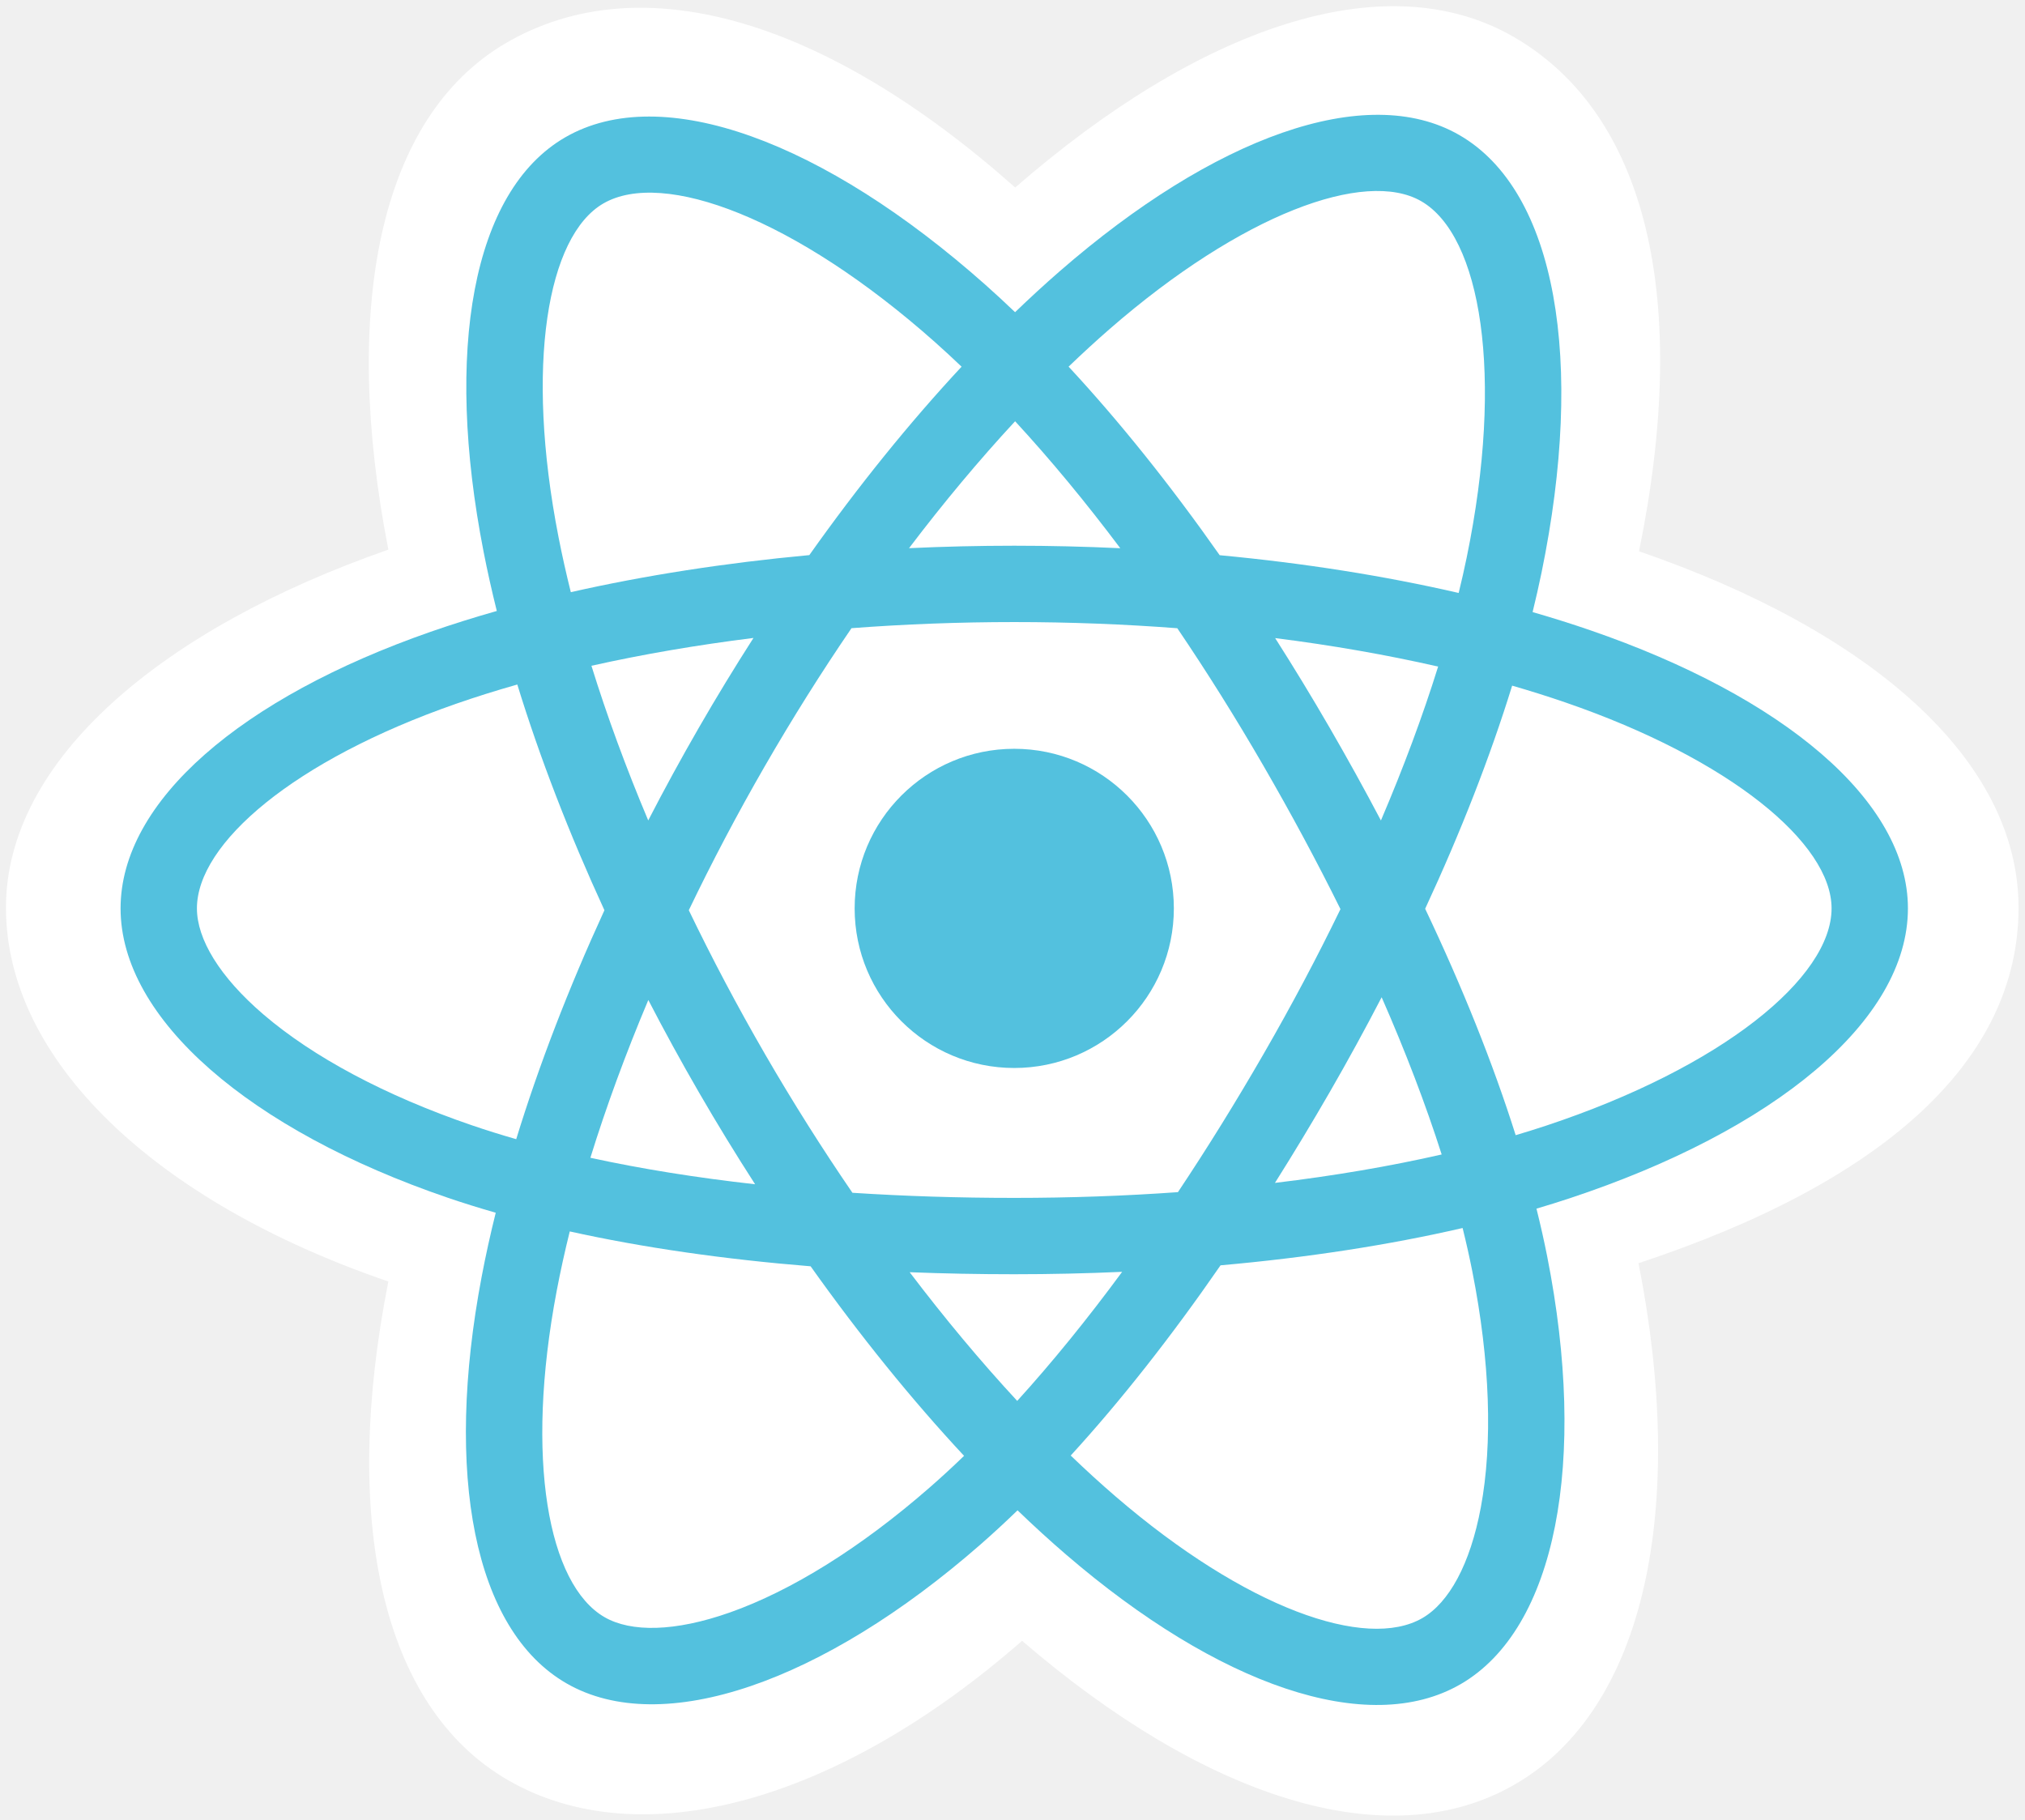
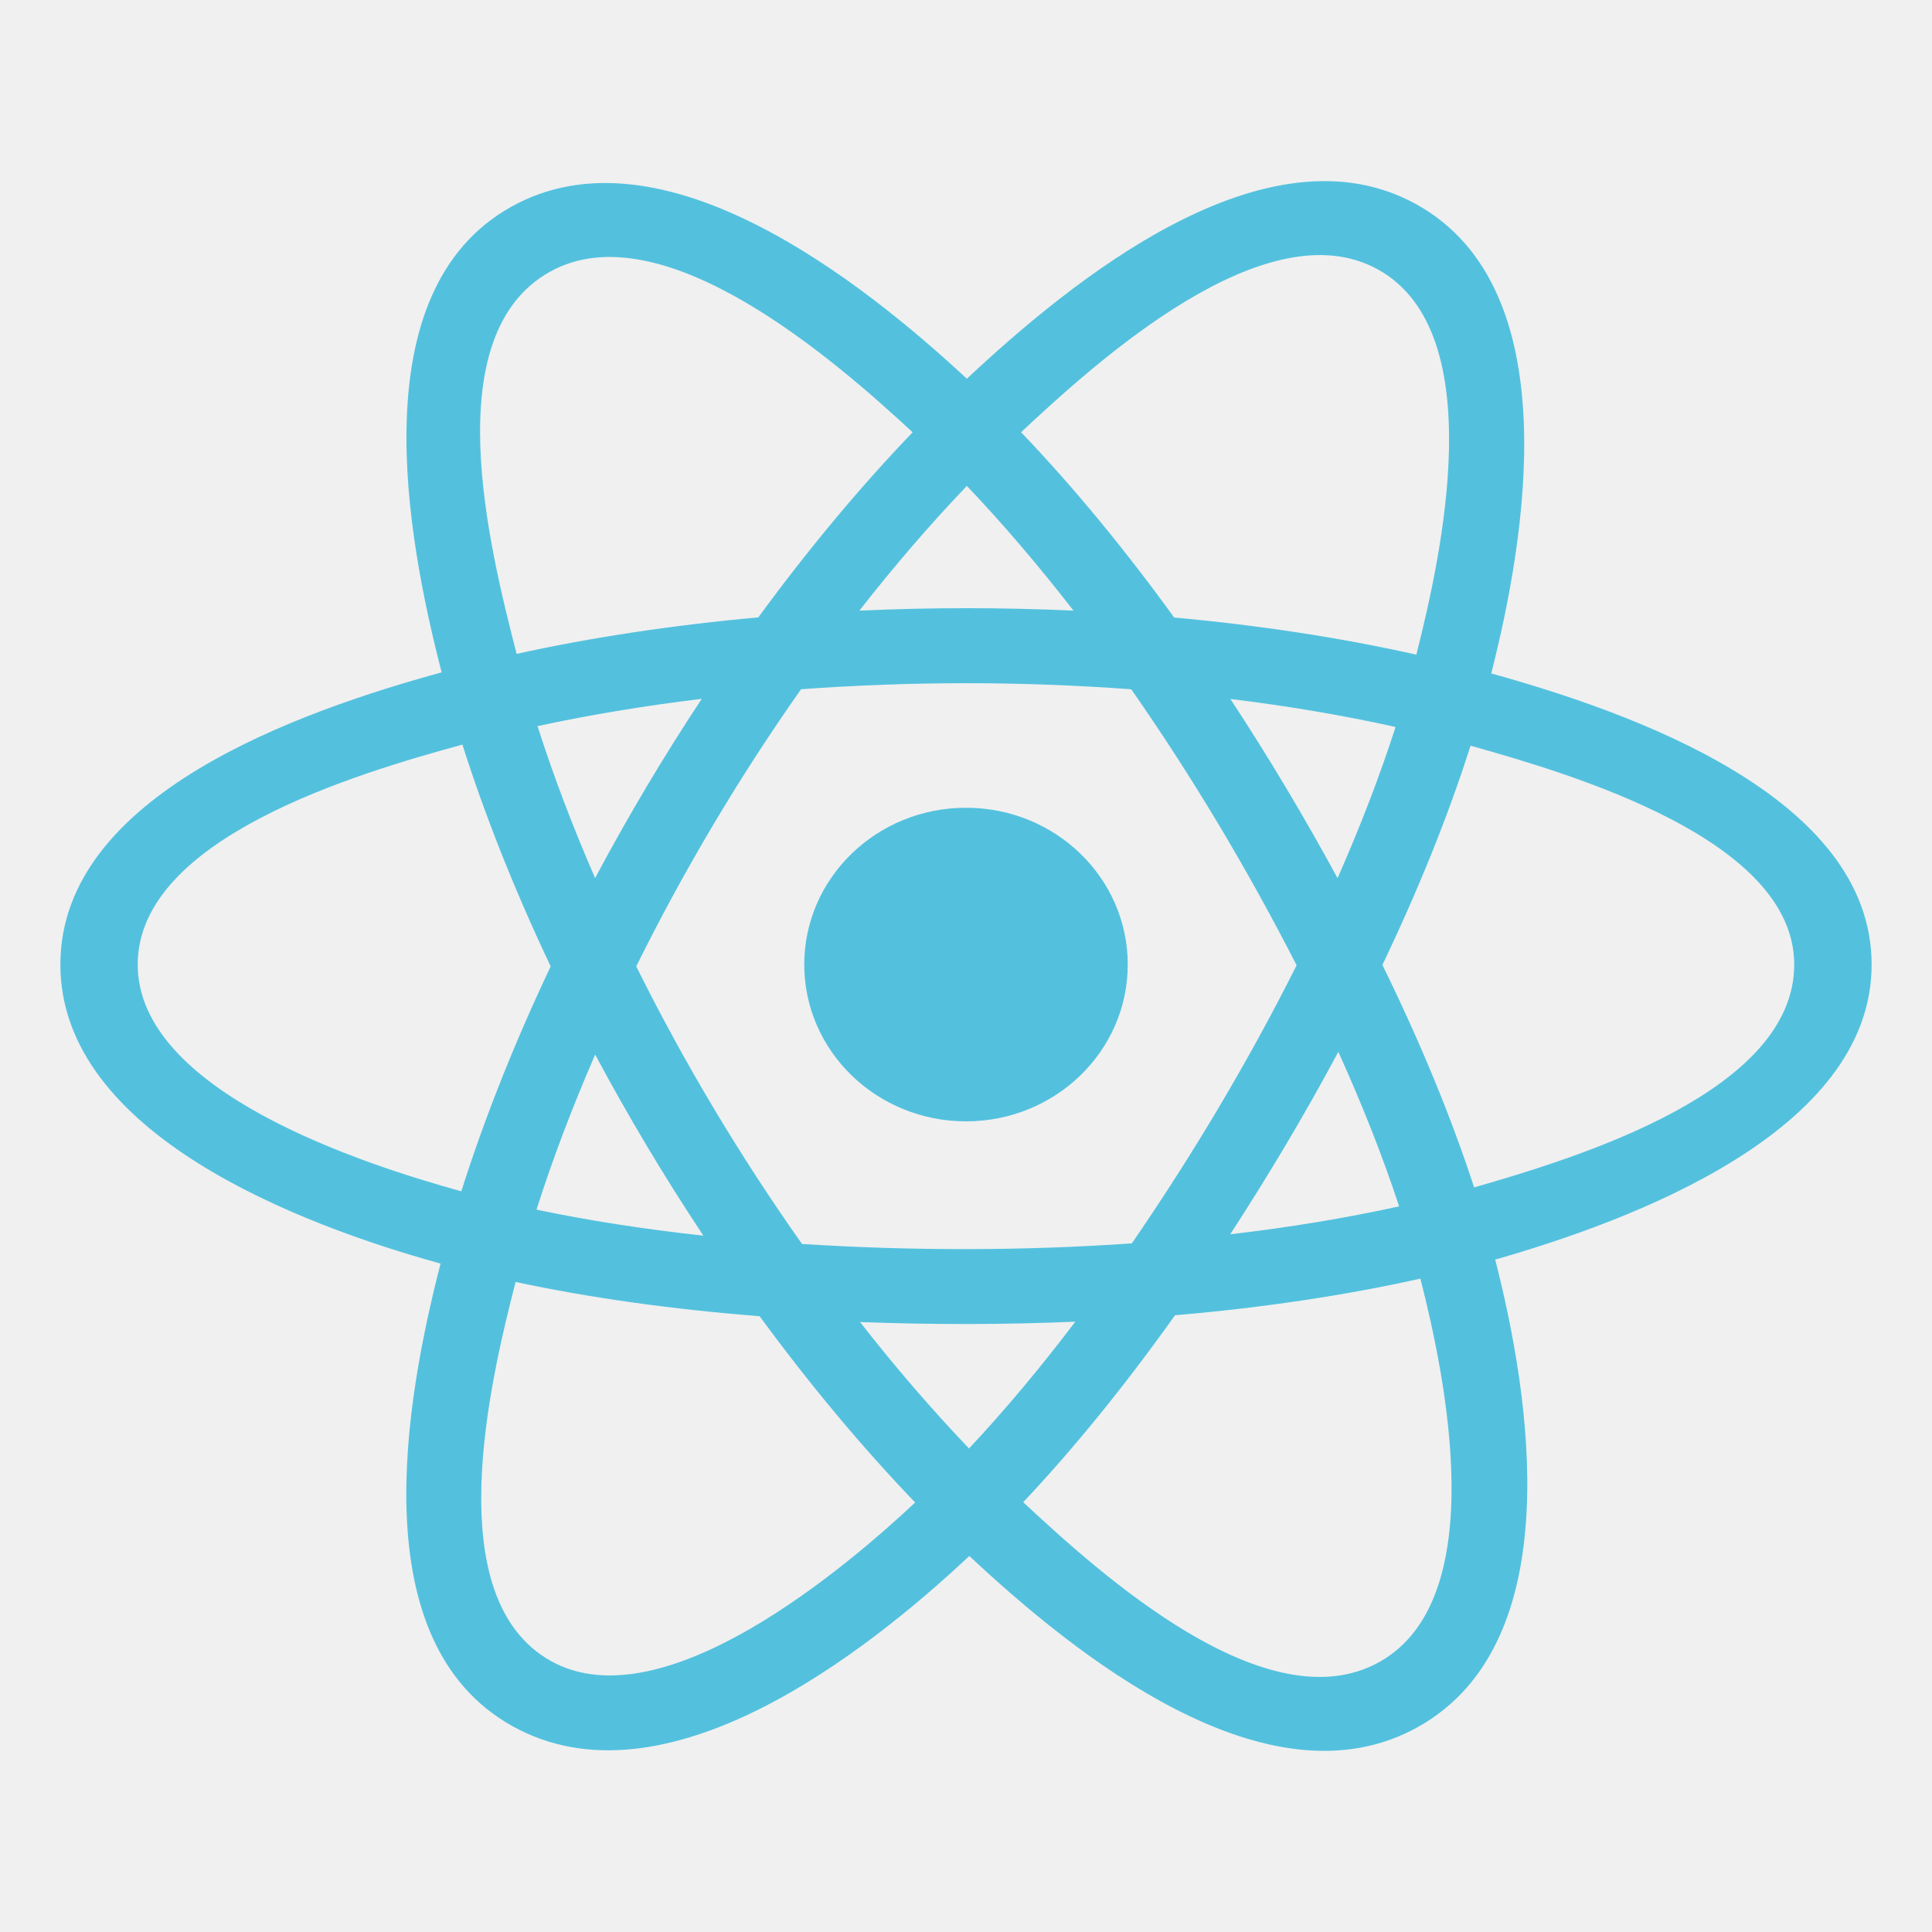
- <svg xmlns="http://www.w3.org/2000/svg" width="256px" height="230px" viewBox="0 0 256 230" version="1.1" preserveAspectRatio="xMidYMid">
-   <path d="M0.754,114.75 C0.754,133.965 19.517,151.902 49.097,162.013 C43.19,191.75 48.039,215.719 64.233,225.058 C80.878,234.657 105.676,228.013 129.213,207.439 C152.156,227.182 175.344,234.952 191.523,225.586 C208.152,215.959 213.21,190.365 207.14,159.699 C237.95,149.513 255.184,134.218 255.184,114.75 C255.184,95.981 236.387,79.744 207.205,69.698 C213.74,37.765 208.203,14.378 191.338,4.653 C175.079,-4.723 151.622,3.449 128.342,23.709 C104.123,2.205 80.897,-4.361 64.049,5.392 C47.806,14.795 43.171,39.199 49.097,69.487 C20.515,79.452 0.754,96.057 0.754,114.75 Z" fill="#FFFFFF" />
-   <path d="M201.025,79.674 C198.681,78.867 196.252,78.104 193.751,77.382 C194.162,75.704 194.539,74.049 194.875,72.421 C200.381,45.693 196.781,24.162 184.487,17.073 C172.7,10.275 153.422,17.363 133.952,34.306 C132.08,35.936 130.202,37.661 128.326,39.469 C127.075,38.273 125.827,37.117 124.582,36.011 C104.177,17.893 83.724,10.259 71.443,17.368 C59.667,24.185 56.179,44.427 61.136,69.757 C61.614,72.204 62.174,74.702 62.806,77.242 C59.912,78.064 57.117,78.94 54.443,79.872 C30.521,88.212 15.243,101.284 15.243,114.842 C15.243,128.846 31.644,142.891 56.561,151.408 C58.527,152.08 60.568,152.716 62.67,153.319 C61.988,156.066 61.394,158.759 60.896,161.385 C56.17,186.275 59.861,206.038 71.606,212.813 C83.737,219.808 104.097,212.618 123.923,195.288 C125.49,193.918 127.062,192.465 128.638,190.942 C130.68,192.909 132.719,194.77 134.746,196.515 C153.95,213.04 172.916,219.713 184.651,212.92 C196.77,205.904 200.709,184.673 195.595,158.842 C195.205,156.869 194.75,154.854 194.24,152.803 C195.67,152.38 197.073,151.944 198.442,151.49 C224.346,142.908 241.199,129.033 241.199,114.842 C241.199,101.235 225.429,88.075 201.025,79.674 L201.025,79.674 L201.025,79.674 Z" fill="#53C1DE" />
-   <path d="M195.406,142.328 C194.171,142.737 192.903,143.132 191.611,143.515 C188.751,134.462 184.892,124.835 180.169,114.89 C184.676,105.18 188.386,95.677 191.166,86.682 C193.477,87.351 195.721,88.057 197.883,88.801 C218.792,95.999 231.547,106.642 231.547,114.842 C231.547,123.577 217.772,134.917 195.406,142.328 L195.406,142.328 L195.406,142.328 Z M186.126,160.717 C188.387,172.139 188.71,182.466 187.212,190.539 C185.866,197.793 183.16,202.629 179.814,204.566 C172.693,208.688 157.465,203.33 141.042,189.198 C139.159,187.578 137.263,185.848 135.36,184.017 C141.727,177.054 148.09,168.959 154.301,159.968 C165.224,158.999 175.544,157.414 184.903,155.251 C185.364,157.11 185.773,158.934 186.126,160.717 L186.126,160.717 L186.126,160.717 Z M92.277,203.854 C85.319,206.311 79.778,206.381 76.429,204.45 C69.301,200.339 66.338,184.471 70.38,163.185 C70.843,160.747 71.394,158.243 72.029,155.683 C81.285,157.73 91.53,159.203 102.479,160.091 C108.731,168.888 115.278,176.974 121.876,184.055 C120.435,185.446 118.999,186.771 117.571,188.019 C108.804,195.683 100.019,201.119 92.277,203.854 L92.277,203.854 L92.277,203.854 Z M59.683,142.274 C48.665,138.508 39.566,133.614 33.329,128.273 C27.725,123.474 24.895,118.709 24.895,114.842 C24.895,106.615 37.162,96.12 57.621,88.987 C60.103,88.122 62.702,87.306 65.398,86.54 C68.226,95.737 71.935,105.353 76.411,115.077 C71.877,124.946 68.115,134.715 65.26,144.02 C63.338,143.468 61.475,142.886 59.683,142.274 L59.683,142.274 L59.683,142.274 Z M70.609,67.903 C66.362,46.201 69.182,29.83 76.279,25.722 C83.838,21.346 100.554,27.586 118.172,43.229 C119.298,44.229 120.429,45.276 121.563,46.358 C114.998,53.408 108.511,61.433 102.314,70.179 C91.687,71.164 81.515,72.746 72.162,74.865 C71.574,72.499 71.053,70.175 70.609,67.903 L70.609,67.903 L70.609,67.903 Z M168.076,91.971 C165.84,88.109 163.545,84.338 161.205,80.67 C168.414,81.582 175.322,82.792 181.808,84.272 C179.861,90.513 177.434,97.039 174.576,103.729 C172.527,99.838 170.359,95.914 168.076,91.971 L168.076,91.971 L168.076,91.971 Z M128.329,53.257 C132.781,58.08 137.24,63.466 141.626,69.309 C137.206,69.1 132.732,68.992 128.221,68.992 C123.753,68.992 119.312,69.098 114.92,69.303 C119.31,63.514 123.807,58.136 128.329,53.257 L128.329,53.257 L128.329,53.257 Z M88.327,92.037 C86.094,95.91 83.966,99.812 81.949,103.722 C79.138,97.055 76.733,90.5 74.769,84.17 C81.216,82.727 88.091,81.548 95.254,80.653 C92.881,84.355 90.567,88.153 88.327,92.037 L88.327,92.037 L88.327,92.037 Z M95.46,149.72 C88.059,148.894 81.081,147.775 74.636,146.372 C76.631,139.93 79.089,133.234 81.96,126.424 C83.982,130.331 86.119,134.234 88.366,138.116 L88.366,138.116 C90.655,142.07 93.026,145.943 95.46,149.72 L95.46,149.72 L95.46,149.72 Z M128.596,177.109 C124.021,172.172 119.458,166.712 115.001,160.839 C119.327,161.009 123.738,161.095 128.221,161.095 C132.827,161.095 137.38,160.992 141.861,160.792 C137.461,166.771 133.018,172.24 128.596,177.109 L128.596,177.109 L128.596,177.109 Z M174.668,126.077 C177.689,132.961 180.234,139.621 182.256,145.954 C175.704,147.449 168.631,148.653 161.178,149.547 C163.524,145.83 165.839,141.995 168.115,138.049 C170.416,134.058 172.602,130.06 174.668,126.077 L174.668,126.077 L174.668,126.077 Z M159.753,133.227 C156.221,139.351 152.595,145.198 148.914,150.716 C142.209,151.196 135.281,151.443 128.221,151.443 C121.19,151.443 114.35,151.224 107.763,150.797 C103.934,145.206 100.229,139.342 96.719,133.28 L96.72,133.28 C93.219,127.234 89.998,121.137 87.079,115.074 C89.997,108.997 93.21,102.893 96.69,96.858 L96.69,96.86 C100.179,90.809 103.852,84.973 107.646,79.418 C114.366,78.91 121.257,78.644 128.221,78.644 L128.221,78.644 C135.217,78.644 142.116,78.912 148.834,79.424 C152.571,84.939 156.218,90.756 159.721,96.807 C163.264,102.927 166.519,108.99 169.462,114.937 C166.528,120.986 163.281,127.11 159.753,133.227 L159.753,133.227 L159.753,133.227 Z M179.666,25.435 C187.232,29.799 190.175,47.396 185.421,70.473 C185.118,71.945 184.776,73.445 184.405,74.965 C175.031,72.802 164.851,71.192 154.193,70.192 C147.984,61.351 141.551,53.313 135.092,46.354 C136.829,44.684 138.563,43.091 140.289,41.588 C156.971,27.07 172.562,21.339 179.666,25.435 L179.666,25.435 L179.666,25.435 Z" fill="#FFFFFF" />
-   <path d="M128.221,94.665 C139.365,94.665 148.398,103.699 148.398,114.842 C148.398,125.986 139.365,135.02 128.221,135.02 C117.078,135.02 108.044,125.986 108.044,114.842 C108.044,103.699 117.078,94.665 128.221,94.665" fill="#53C1DE" />
+ <svg xmlns="http://www.w3.org/2000/svg" viewBox="0 0 32 32" fill="none">
+   <g id="SVGRepo_bgCarrier" stroke-width="0" />
+   <g id="SVGRepo_tracerCarrier" stroke-linecap="round" stroke-linejoin="round" />
+   <g id="SVGRepo_iconCarrier">
+     <path d="M18.679 15.976C18.679 14.541 17.48 13.379 16 13.379C14.521 13.379 13.321 14.541 13.321 15.976C13.321 17.41 14.521 18.573 16 18.573C17.48 18.573 18.679 17.41 18.679 15.976Z" fill="#53C1DE" />
+     <path fill-rule="evenodd" clip-rule="evenodd" d="M24.7 11.154C25.266 8.925 25.977 4.791 23.47 3.39C20.975 1.995 17.728 4.668 16.014 6.273C14.304 4.684 10.966 2.022 8.462 3.428C5.968 4.828 6.737 8.893 7.315 11.136C4.988 11.776 1 13.156 1 15.976C1 18.787 4.984 20.289 7.297 20.929C6.717 23.184 5.986 27.191 8.483 28.588C10.997 29.993 14.325 27.395 16.055 25.772C17.781 27.386 20.997 30.002 23.492 28.601C25.996 27.196 25.344 23.118 24.765 20.863C27.007 20.221 31 18.752 31 15.976C31 13.184 26.99 11.792 24.7 11.154ZM24.416 19.667C24.037 18.502 23.524 17.262 22.897 15.982C23.495 14.732 23.988 13.509 24.357 12.351C26.036 12.823 29.718 13.901 29.718 15.976C29.718 18.07 26.185 19.159 24.416 19.667ZM22.85 27.526C20.988 28.571 18.222 26.07 16.948 24.881C17.793 23.984 18.638 22.942 19.462 21.785C20.913 21.66 22.283 21.456 23.526 21.178C23.933 22.773 24.72 26.476 22.85 27.526ZM9.124 27.511C7.261 26.47 8.113 22.895 8.54 21.233C9.768 21.497 11.129 21.686 12.582 21.801C13.412 22.933 14.282 23.974 15.158 24.886C14.075 25.901 10.995 28.557 9.124 27.511ZM2.281 15.976C2.281 13.874 5.942 12.803 7.659 12.333C8.035 13.517 8.527 14.754 9.121 16.006C8.519 17.277 8.02 18.534 7.641 19.732C6.004 19.278 2.281 18.079 2.281 15.976ZM9.104 4.504C10.973 3.454 13.875 6.01 15.116 7.16C14.244 8.068 13.383 9.101 12.56 10.226C11.149 10.353 9.799 10.557 8.557 10.83C8.091 9.021 7.236 5.552 9.104 4.504ZM20.379 11.577C21.337 11.694 22.254 11.85 23.115 12.041C22.856 12.844 22.534 13.684 22.154 14.545C21.604 13.533 21.014 12.542 20.379 11.577ZM16.014 8.048C16.605 8.669 17.197 9.362 17.78 10.114C16.599 10.06 15.415 10.06 14.234 10.114C14.817 9.368 15.414 8.676 16.014 8.048ZM9.857 14.544C9.483 13.686 9.164 12.842 8.903 12.027C9.759 11.842 10.672 11.69 11.623 11.575C10.987 12.537 10.397 13.528 9.857 14.544ZM11.65 20.466C10.668 20.359 9.741 20.215 8.886 20.035C9.15 19.206 9.477 18.343 9.858 17.467C10.406 18.493 11.005 19.494 11.65 20.466ZM16.05 23.991C15.442 23.356 14.836 22.653 14.245 21.897C15.433 21.942 16.623 21.942 17.811 21.891C17.227 22.661 16.637 23.365 16.05 23.991ZM22.167 17.422C22.568 18.308 22.906 19.166 23.174 19.981C22.304 20.173 21.365 20.328 20.376 20.444C21.015 19.461 21.615 18.454 22.167 17.422ZM18.747 20.594C16.93 20.72 15.102 20.719 13.284 20.604C12.251 19.142 11.331 17.603 10.538 16.006C11.328 14.412 12.24 12.876 13.268 11.416C15.088 11.283 16.918 11.282 18.737 11.417C19.756 12.877 20.668 14.409 21.476 15.988C20.677 17.581 19.759 19.12 18.747 20.594ZM22.83 4.467C24.701 5.513 23.868 9.227 23.459 10.843C22.215 10.564 20.863 10.357 19.448 10.228C18.624 9.09 17.77 8.055 16.912 7.159C18.169 5.984 20.978 3.431 22.83 4.467Z" fill="#53C1DE" />
+   </g>
</svg>
